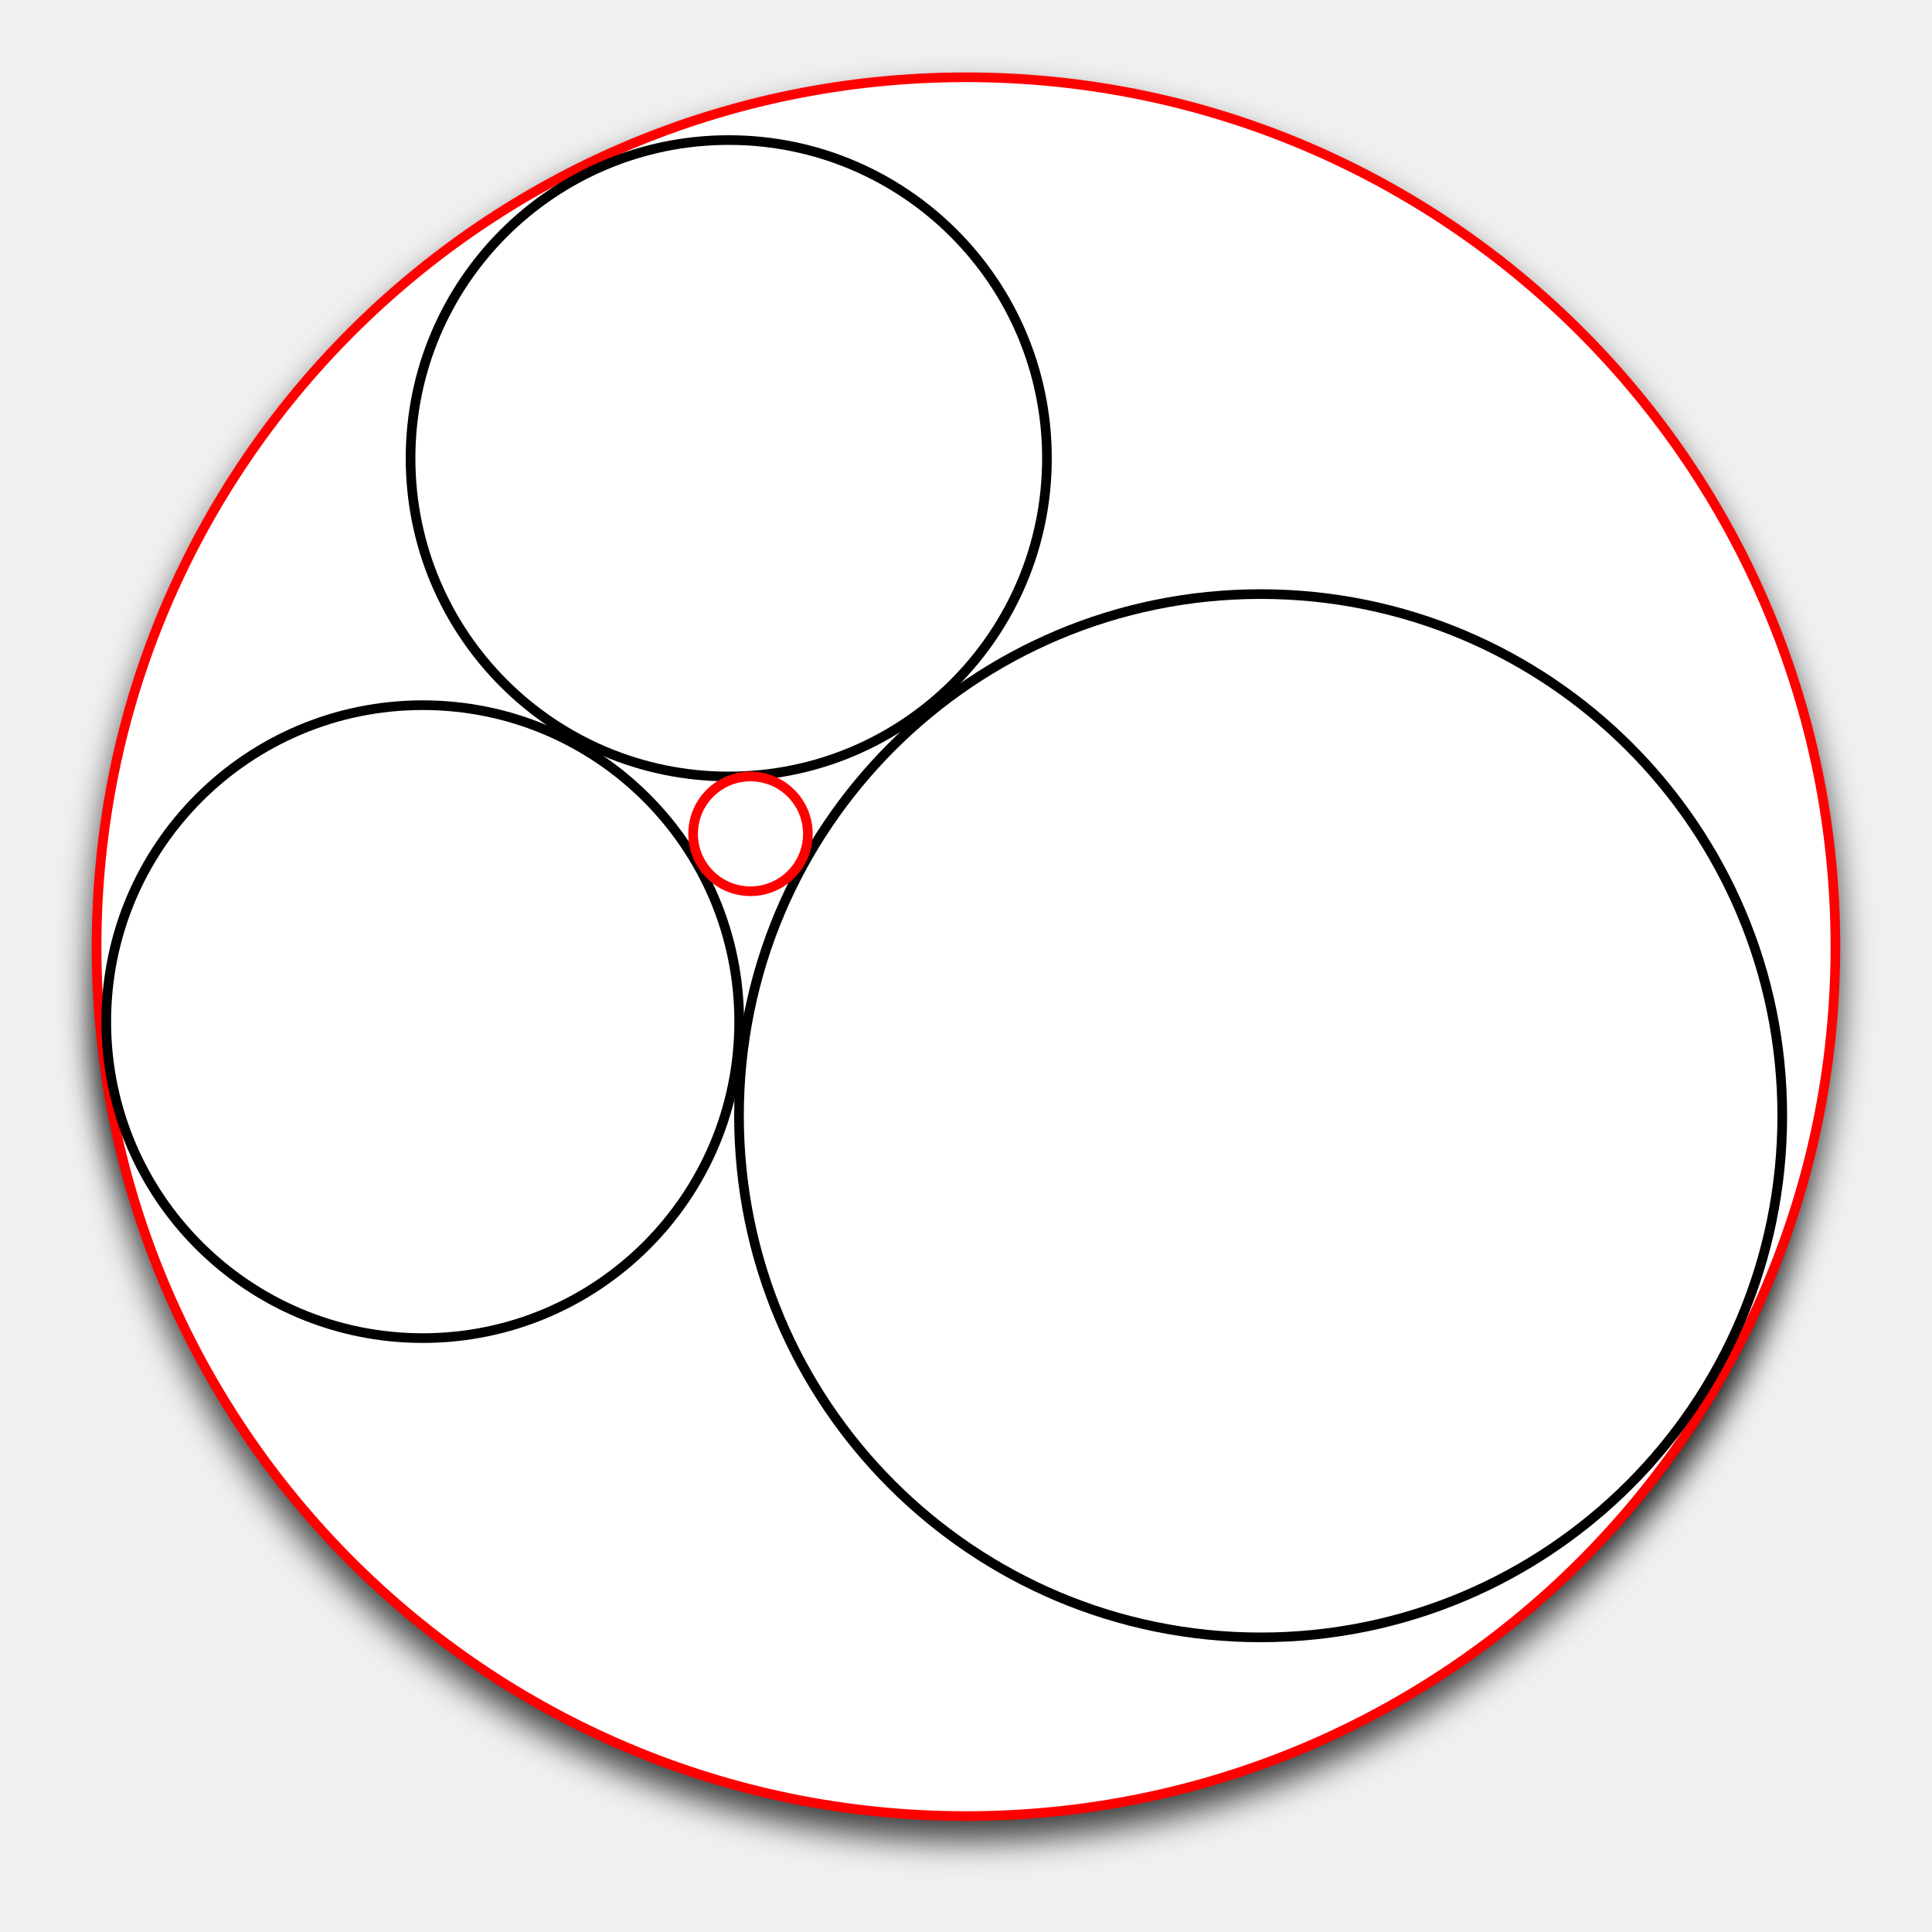
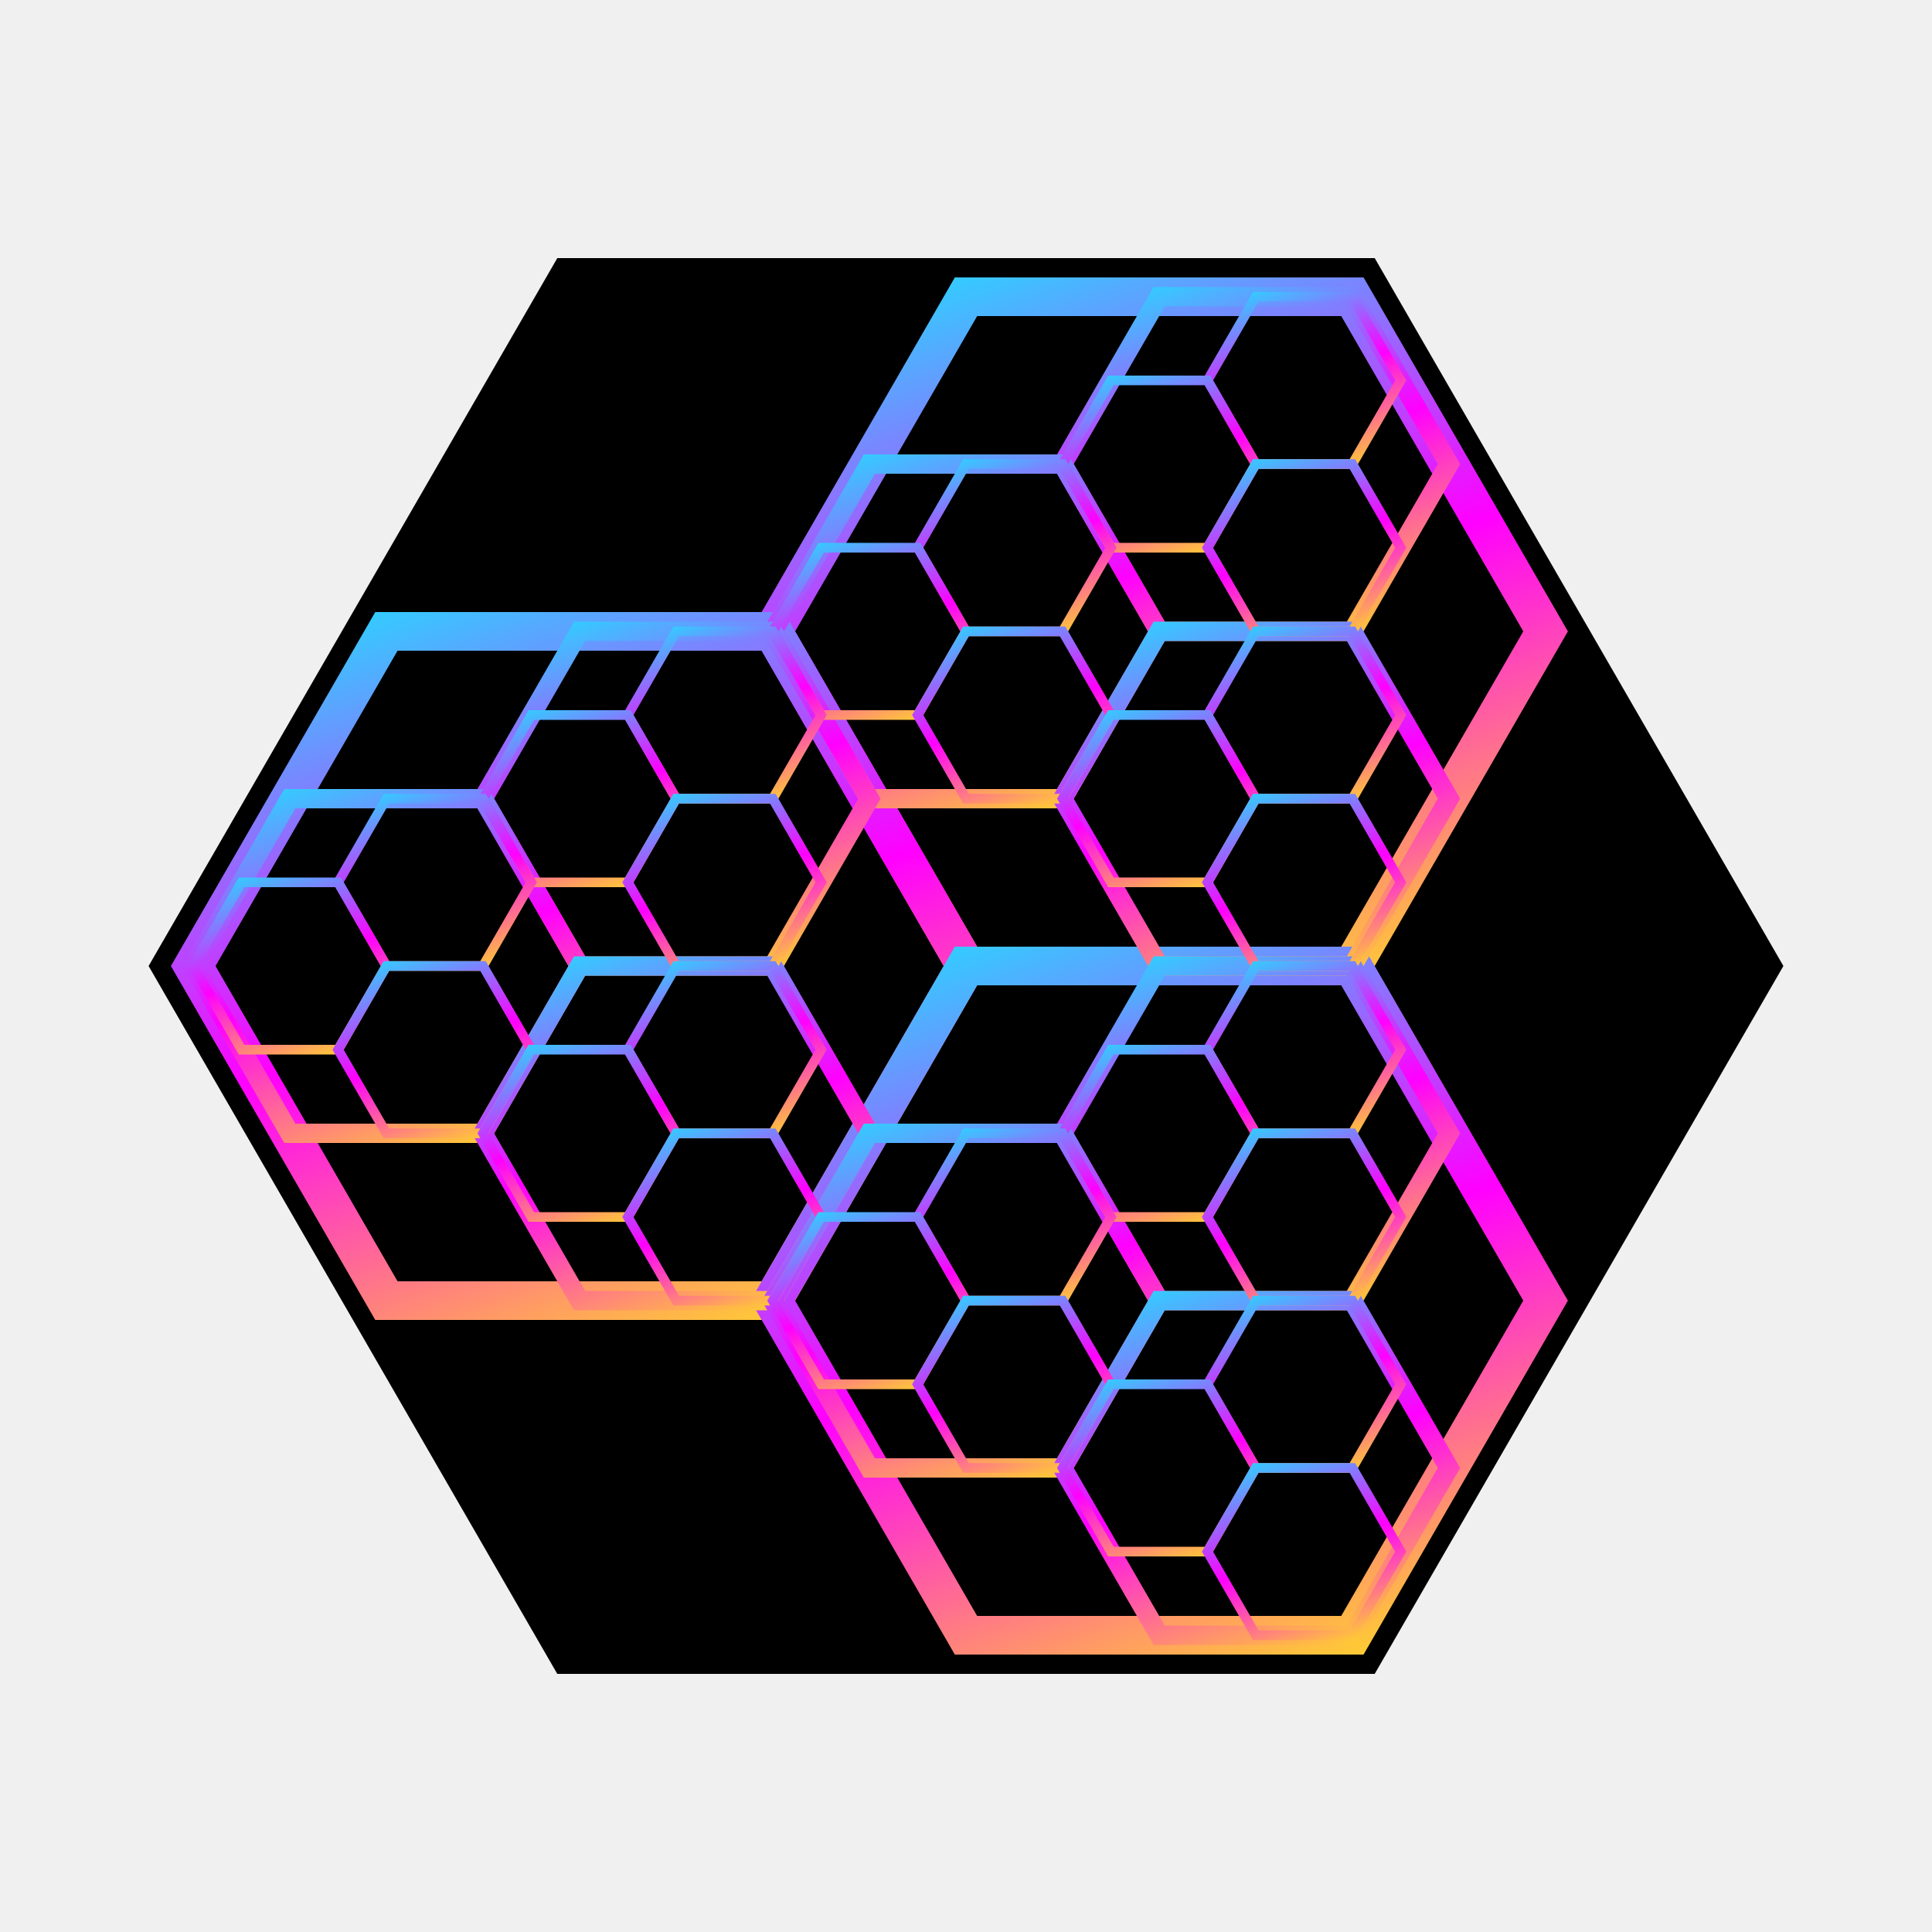
- <svg xmlns="http://www.w3.org/2000/svg" xmlns:xlink="http://www.w3.org/1999/xlink" version="1.1" viewBox="50 15 400 400" width="400pt" height="400pt">
+ <svg xmlns="http://www.w3.org/2000/svg" viewBox="0 0 400 400">
  <defs>
-     <filter id="Shadow" filterUnits="userSpaceOnUse">
-       <feGaussianBlur in="SourceAlpha" result="blur" stdDeviation="3.488" />
-       <feOffset in="blur" result="offset" dx="0" dy="4" />
-       <feFlood flood-color="black" flood-opacity=".75" result="flood" />
-       <feComposite in="flood" in2="offset" operator="in" />
-     </filter>
+     <linearGradient id="cmy" x1="0%" y1="0%" x2="100%" y2="100%">
+       <stop offset="0%" stop-color="cyan" />
+       <stop offset="50%" stop-color="magenta" />
+       <stop offset="100%" stop-color="yellow" />
+     </linearGradient>
  </defs>
-   <g stroke="none" stroke-opacity="1" stroke-dasharray="none" fill="none" fill-opacity="1">
-     <g>
-       <g>
-         <use xlink:href="#id3_Graphic" filter="url(#Shadow)" />
-         <use xlink:href="#id4_Graphic" filter="url(#Shadow)" />
-         <use xlink:href="#id5_Graphic" filter="url(#Shadow)" />
-         <use xlink:href="#id6_Graphic" filter="url(#Shadow)" />
-         <use xlink:href="#id7_Graphic" filter="url(#Shadow)" />
-       </g>
-       <g id="id3_Graphic">
-         <circle cx="250" cy="211" r="180" fill="white" />
-         <circle cx="250" cy="211" r="180" stroke="red" stroke-linecap="round" stroke-linejoin="round" stroke-width="2" />
-       </g>
-       <g id="id4_Graphic">
-         <circle cx="311" cy="246" r="108" fill="white" />
-         <circle cx="311" cy="246" r="108" stroke="black" stroke-linecap="round" stroke-linejoin="round" stroke-width="2" />
-       </g>
-       <g id="id5_Graphic">
-         <circle cx="200.88" cy="109.88" r="65.88" fill="white" />
-         <circle cx="200.88" cy="109.88" r="65.88" stroke="black" stroke-linecap="round" stroke-linejoin="round" stroke-width="2" />
-       </g>
-       <g id="id6_Graphic">
-         <circle cx="137.52" cy="226.52" r="65.52" fill="white" />
-         <circle cx="137.52" cy="226.52" r="65.52" stroke="black" stroke-linecap="round" stroke-linejoin="round" stroke-width="2" />
-       </g>
-       <g id="id7_Graphic">
-         <circle cx="205.38" cy="187.64" r="11.88" fill="white" />
-         <circle cx="205.38" cy="187.64" r="11.88" stroke="red" stroke-linecap="round" stroke-linejoin="round" stroke-width="2" />
-       </g>
-     </g>
+   <g transform="rotate(30, 200, 200)">
+     <polygon points="200,40 338.56,120 338.56,280 200,360 61.44,280 61.44,120" fill="black" stroke="black" stroke-width="16" />
+     <polygon points="200,40 269.28,80 269.28,160 200,200 130.72,160 130.72,80" fill="none" stroke="url(#cmy)" stroke-width="8" />
+     <polygon points="130.72,160 200,200 200,280 130.72,320 61.44,280 61.44,200" fill="none" stroke="url(#cmy)" stroke-width="8" />
+     <polygon points="269.28,160 338.56,200 338.56,280 269.28,320 200,280 200,200" fill="none" stroke="url(#cmy)" stroke-width="8" />
+     <polygon points="200,40 234.64,60 234.64,100 200,120 165.36,100 165.36,60" fill="none" stroke="url(#cmy)" stroke-width="4" />
+     <polygon points="165.36,100 200,120 200,160 165.36,180 130.72,160 130.72,120" fill="none" stroke="url(#cmy)" stroke-width="4" />
+     <polygon points="234.64,100 269.28,120 269.28,160 234.64,180 200,160 200,120" fill="none" stroke="url(#cmy)" stroke-width="4" />
+     <polygon points="130.72,160 165.36,180 165.36,220 130.72,240 96.08,220 96.08,180" fill="none" stroke="url(#cmy)" stroke-width="4" />
+     <polygon points="96.08,220 130.72,240 130.72,280 96.08,300 61.44,280 61.44,240" fill="none" stroke="url(#cmy)" stroke-width="4" />
+     <polygon points="165.36,220 200,240 200,280 165.36,300 130.72,280 130.72,240" fill="none" stroke="url(#cmy)" stroke-width="4" />
+     <polygon points="269.28,160 303.92,180 303.92,220 269.28,240 234.64,220 234.64,180" fill="none" stroke="url(#cmy)" stroke-width="4" />
+     <polygon points="234.64,220 269.28,240 269.28,280 234.64,300 200,280 200,240" fill="none" stroke="url(#cmy)" stroke-width="4" />
+     <polygon points="303.92,220 338.56,240 338.56,280 303.92,300 269.28,280 269.28,240" fill="none" stroke="url(#cmy)" stroke-width="4" />
+     <polygon points="200,40 217.32,50 217.32,70 200,80 182.68,70 182.68,50" fill="none" stroke="url(#cmy)" stroke-width="2" />
+     <polygon points="182.68,70 200,80 200,100 182.68,110 165.36,100 165.36,80" fill="none" stroke="url(#cmy)" stroke-width="2" />
+     <polygon points="217.32,70 234.64,80 234.64,100 217.32,110 200,100 200,80" fill="none" stroke="url(#cmy)" stroke-width="2" />
+     <polygon points="165.36,100 182.68,110 182.68,130 165.36,140 148.04,130 148.04,110" fill="none" stroke="url(#cmy)" stroke-width="2" />
+     <polygon points="148.04,130 165.36,140 165.36,160 148.04,170 130.72,160 130.72,140" fill="none" stroke="url(#cmy)" stroke-width="2" />
+     <polygon points="182.68,130 200,140 200,160 182.68,170 165.36,160 165.36,140" fill="none" stroke="url(#cmy)" stroke-width="2" />
+     <polygon points="234.64,100 251.96,110 251.96,130 234.64,140 217.32,130 217.32,110" fill="none" stroke="url(#cmy)" stroke-width="2" />
+     <polygon points="217.32,130 234.64,140 234.64,160 217.32,170 200,160 200,140" fill="none" stroke="url(#cmy)" stroke-width="2" />
+     <polygon points="251.96,130 269.28,140 269.28,160 251.96,170 234.64,160 234.64,140" fill="none" stroke="url(#cmy)" stroke-width="2" />
+     <polygon points="130.72,160 148.04,170 148.04,190 130.72,200 113.4,190 113.4,170" fill="none" stroke="url(#cmy)" stroke-width="2" />
+     <polygon points="113.4,190 130.72,200 130.72,220 113.4,230 96.08,220 96.08,200" fill="none" stroke="url(#cmy)" stroke-width="2" />
+     <polygon points="148.04,190 165.36,200 165.36,220 148.04,230 130.72,220 130.72,200" fill="none" stroke="url(#cmy)" stroke-width="2" />
+     <polygon points="96.08,220 113.4,230 113.4,250 96.08,260 78.76,250 78.76,230" fill="none" stroke="url(#cmy)" stroke-width="2" />
+     <polygon points="78.76,250 96.08,260 96.08,280 78.76,290 61.44,280 61.44,260" fill="none" stroke="url(#cmy)" stroke-width="2" />
+     <polygon points="113.4,250 130.72,260 130.72,280 113.4,290 96.08,280 96.08,260" fill="none" stroke="url(#cmy)" stroke-width="2" />
+     <polygon points="165.36,220 182.68,230 182.68,250 165.36,260 148.04,250 148.04,230" fill="none" stroke="url(#cmy)" stroke-width="2" />
+     <polygon points="148.04,250 165.36,260 165.36,280 148.04,290 130.72,280 130.72,260" fill="none" stroke="url(#cmy)" stroke-width="2" />
+     <polygon points="182.68,250 200,260 200,280 182.68,290 165.36,280 165.36,260" fill="none" stroke="url(#cmy)" stroke-width="2" />
+     <polygon points="269.28,160 286.6,170 286.6,190 269.28,200 251.96,190 251.96,170" fill="none" stroke="url(#cmy)" stroke-width="2" />
+     <polygon points="251.96,190 269.28,200 269.28,220 251.96,230 234.64,220 234.64,200" fill="none" stroke="url(#cmy)" stroke-width="2" />
+     <polygon points="286.6,190 303.92,200 303.92,220 286.6,230 269.28,220 269.28,200" fill="none" stroke="url(#cmy)" stroke-width="2" />
+     <polygon points="234.64,220 251.96,230 251.96,250 234.64,260 217.32,250 217.32,230" fill="none" stroke="url(#cmy)" stroke-width="2" />
+     <polygon points="217.32,250 234.64,260 234.64,280 217.32,290 200,280 200,260" fill="none" stroke="url(#cmy)" stroke-width="2" />
+     <polygon points="251.96,250 269.28,260 269.28,280 251.96,290 234.64,280 234.64,260" fill="none" stroke="url(#cmy)" stroke-width="2" />
+     <polygon points="303.92,220 321.24,230 321.24,250 303.92,260 286.6,250 286.6,230" fill="none" stroke="url(#cmy)" stroke-width="2" />
+     <polygon points="286.6,250 303.92,260 303.92,280 286.6,290 269.28,280 269.28,260" fill="none" stroke="url(#cmy)" stroke-width="2" />
+     <polygon points="321.24,250 338.56,260 338.56,280 321.24,290 303.92,280 303.92,260" fill="none" stroke="url(#cmy)" stroke-width="2" />
  </g>
</svg>
